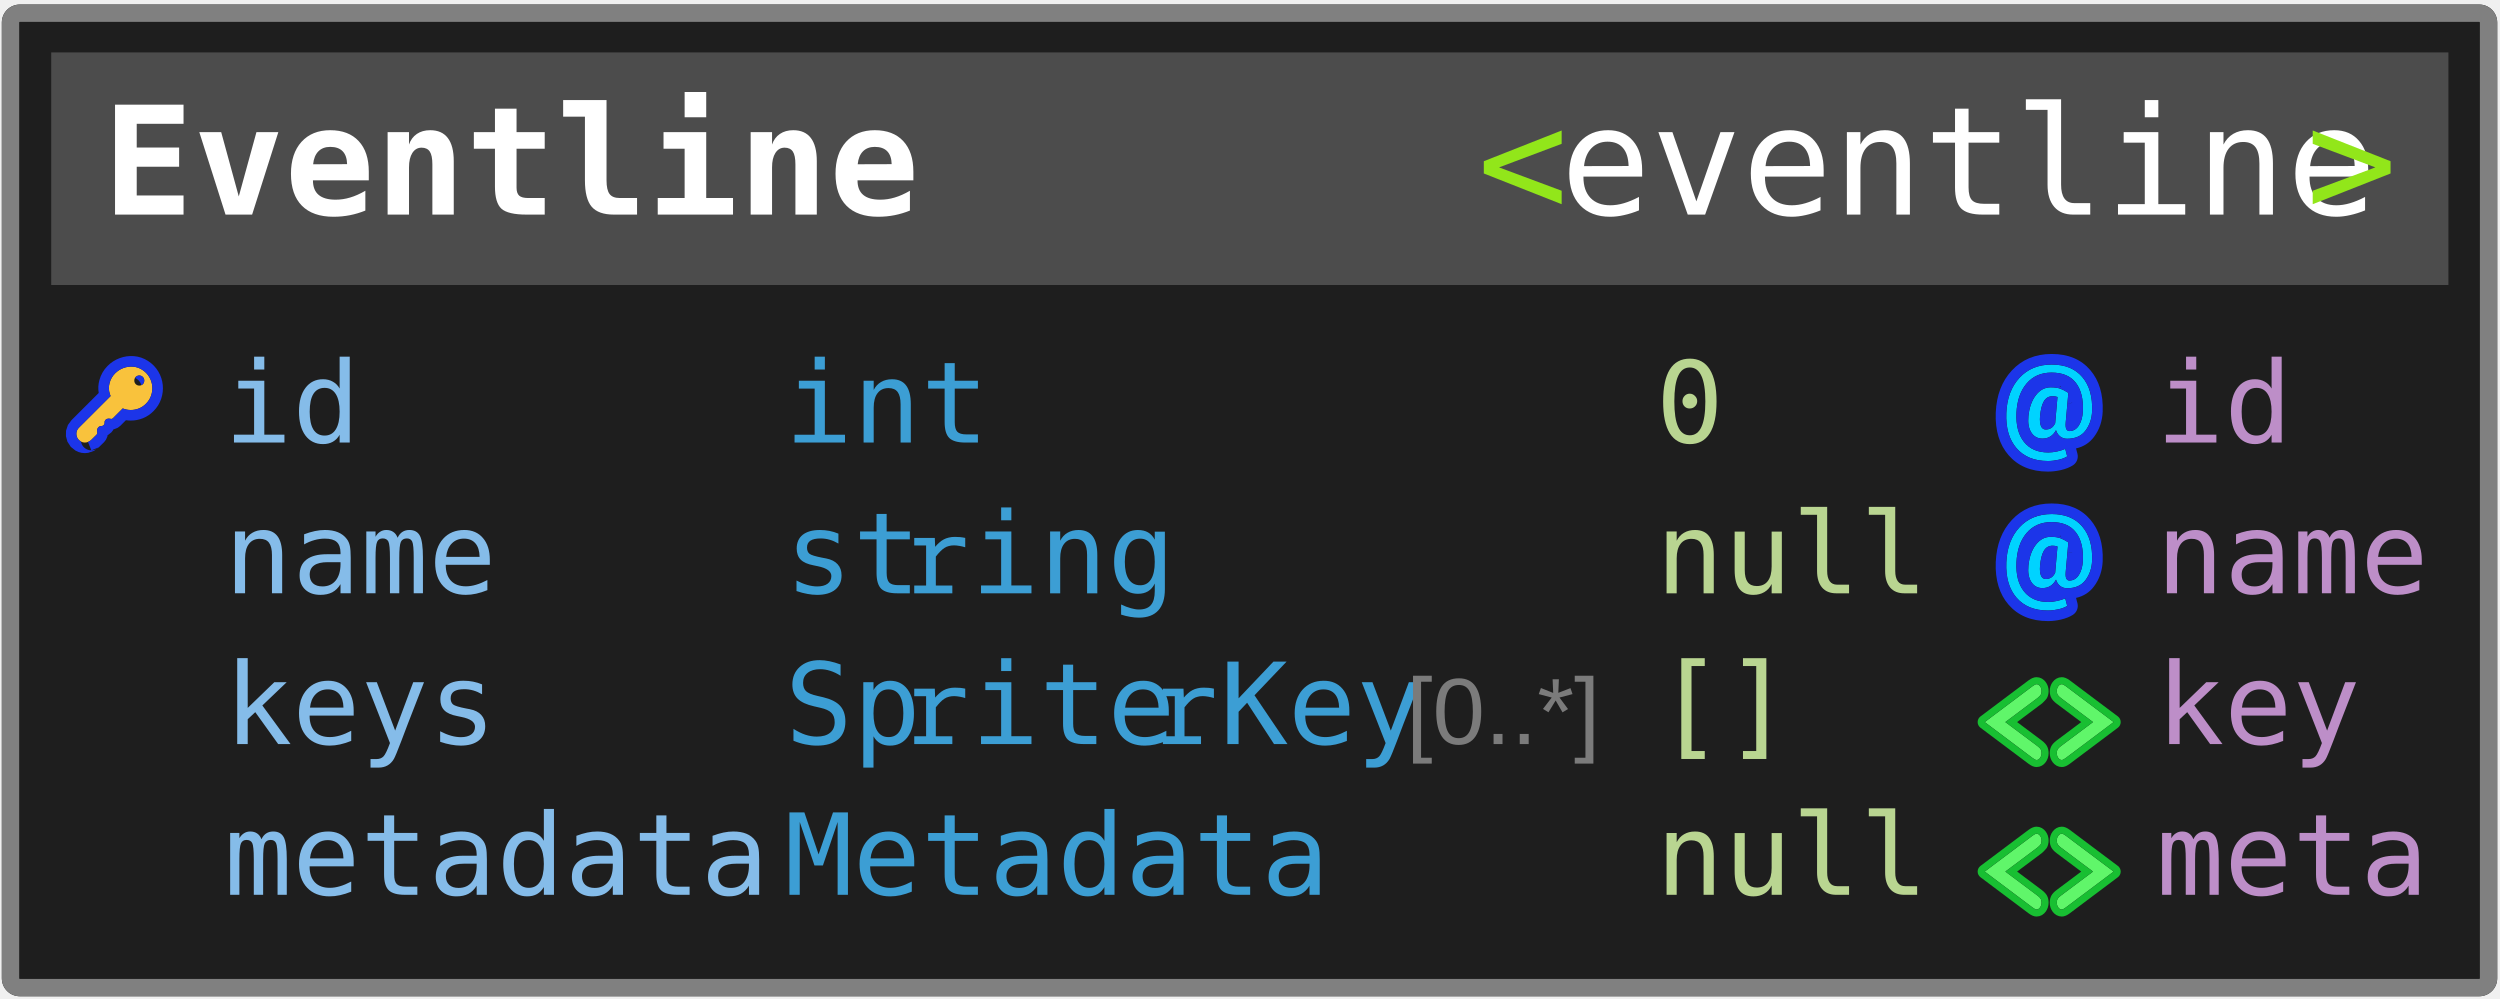
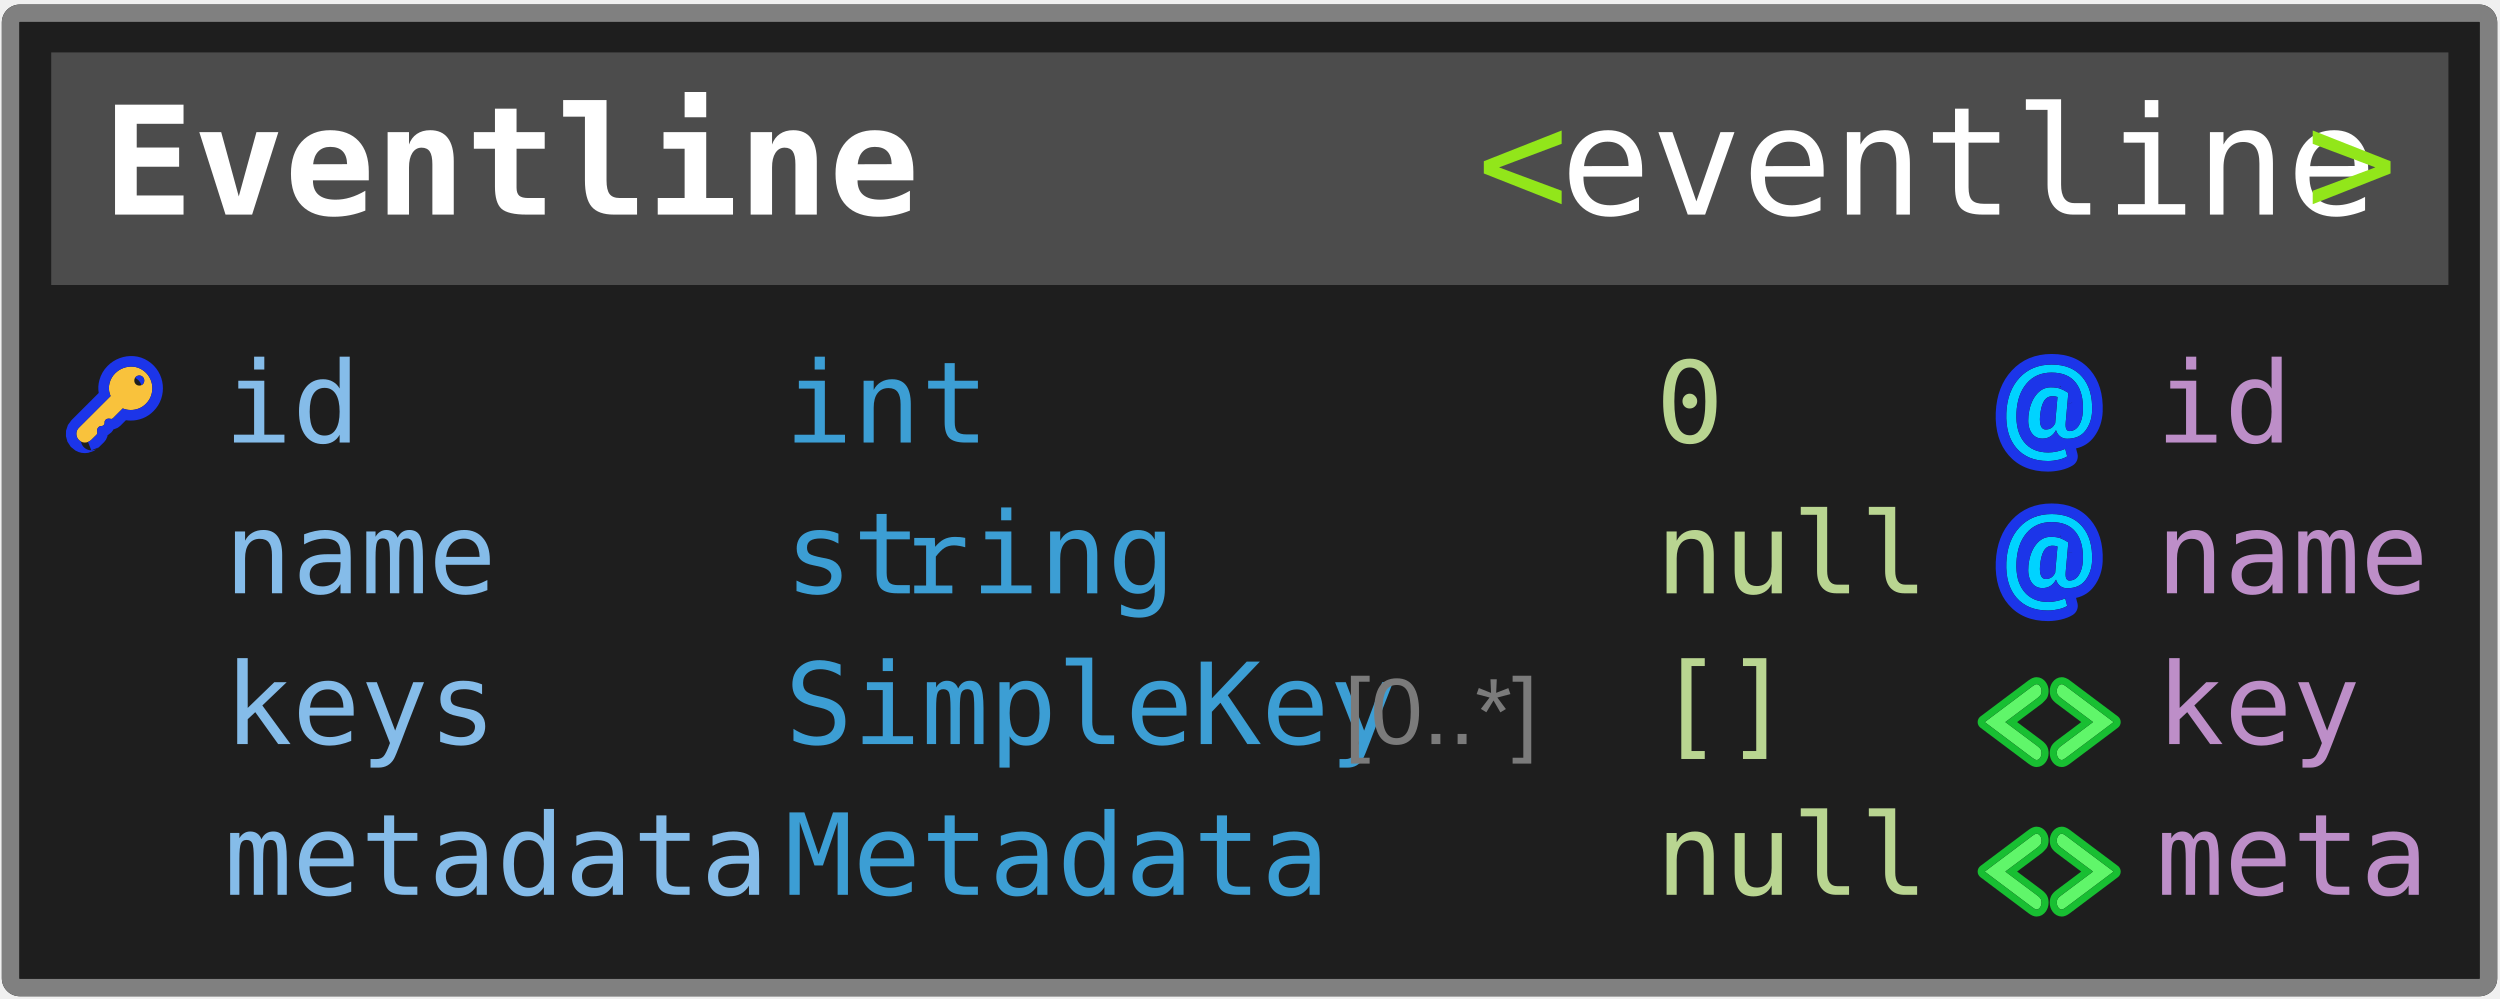
<svg xmlns="http://www.w3.org/2000/svg" width="398px" height="159px" version="1.1" xml:space="preserve" style="fill-rule:evenodd;clip-rule:evenodd;stroke-linejoin:round;stroke-miterlimit:2;">
  <g transform="matrix(1,0,0,1,-1148,-468)">
    <g transform="matrix(1.88574,0,0,2.11455,0,0)">
      <g id="Eventline-Node" transform="matrix(0.441115,0,0,0.191794,405.437,161.483)">
        <rect x="461.325" y="313.788" width="477.583" height="389.292" style="fill:none;" />
        <clipPath id="_clip1">
          <rect x="461.325" y="313.788" width="477.583" height="389.292" />
        </clipPath>
        <g clip-path="url(#_clip1)">
          <g transform="matrix(0.860484,0,0,1.13643,169.719,31.5814)">
            <path d="M893.902,254.534L893.902,584.679C893.902,588.105 892.111,590.885 889.906,590.885L342.881,590.885C340.676,590.885 338.885,588.105 338.885,584.679L338.885,254.534C338.885,251.109 340.676,248.328 342.881,248.328L889.906,248.328C892.111,248.328 893.902,251.109 893.902,254.534Z" style="fill:rgb(30,30,30);" />
            <path d="M893.902,254.534L893.902,584.679C893.902,588.105 892.111,590.885 889.906,590.885L342.881,590.885C340.676,590.885 338.885,588.105 338.885,584.679L338.885,254.534C338.885,251.109 340.676,248.328 342.881,248.328L889.906,248.328C892.111,248.328 893.902,251.109 893.902,254.534ZM890.046,254.534C890.046,254.413 889.983,254.316 889.906,254.316L342.881,254.316C342.804,254.316 342.741,254.413 342.741,254.534L342.741,584.679C342.741,584.8 342.804,584.897 342.881,584.897L889.906,584.897C889.983,584.897 890.046,584.8 890.046,584.679L890.046,254.534Z" style="fill:rgb(128,128,128);" />
          </g>
          <g id="Tag-Column" transform="matrix(1.20217,0,0,2.46574,162.253,-606.053)">
            <text x="591.738px" y="442.78px" style="font-family:'Consolas', monospace;font-size:18px;fill:rgb(189,142,200);">id</text>
            <text x="591.738px" y="466.78px" style="font-family:'Consolas', monospace;font-size:18px;fill:rgb(189,142,200);">name</text>
            <text x="591.738px" y="490.78px" style="font-family:'Consolas', monospace;font-size:18px;fill:rgb(189,142,200);">key</text>
            <g transform="matrix(18,0,0,18,631.324,514.78)">
                        </g>
            <text x="591.738px" y="514.78px" style="font-family:'Consolas', monospace;font-size:18px;fill:rgb(189,142,200);">meta</text>
          </g>
          <g id="Attrib-or-Elem-Column" transform="matrix(1.45999,0,0,1.38165,-1316.65,-177.004)">
            <g transform="matrix(0.461392,0,0,1.00001,988.311,-27.7543)">
              <g id="At">
                <path d="M1091.25,498.511C1091.16,500.64 1090.54,502.476 1089.38,504.019C1088.22,505.562 1086.48,506.333 1084.16,506.333C1083.4,506.333 1082.74,506.118 1082.19,505.688C1081.63,505.259 1081.23,504.658 1081,503.887C1080.57,504.688 1080.04,505.288 1079.39,505.688C1078.76,506.089 1078.01,506.289 1077.15,506.289C1075.77,506.289 1074.71,505.708 1073.97,504.546C1073.24,503.384 1072.97,501.846 1073.16,499.932C1073.41,497.451 1074.11,495.464 1075.27,493.97C1076.42,492.476 1077.83,491.729 1079.48,491.729C1080.61,491.729 1081.52,491.855 1082.21,492.109C1082.9,492.363 1083.65,492.754 1084.47,493.281L1084.43,493.34L1084.5,493.34L1083.75,501.733C1083.68,502.661 1083.75,503.296 1083.96,503.638C1084.16,503.98 1084.44,504.15 1084.79,504.15C1085.92,504.15 1086.82,503.618 1087.5,502.554C1088.17,501.489 1088.55,500.142 1088.63,498.511C1088.79,495.063 1088.12,492.373 1086.63,490.439C1085.14,488.506 1082.84,487.539 1079.72,487.539C1076.77,487.539 1074.4,488.579 1072.63,490.659C1070.87,492.739 1069.91,495.527 1069.76,499.023C1069.6,502.49 1070.31,505.225 1071.9,507.227C1073.5,509.229 1075.79,510.23 1078.77,510.23C1079.6,510.23 1080.46,510.132 1081.34,509.937C1082.23,509.741 1082.99,509.497 1083.62,509.204L1084.18,511.357C1083.52,511.768 1082.69,512.087 1081.68,512.317C1080.67,512.546 1079.68,512.661 1078.71,512.661C1074.85,512.661 1071.87,511.445 1069.77,509.014C1067.68,506.582 1066.71,503.252 1066.88,499.023C1067.05,494.854 1068.3,491.516 1070.62,489.011C1072.94,486.506 1076,485.254 1079.78,485.254C1083.56,485.254 1086.46,486.438 1088.47,488.806C1090.48,491.174 1091.41,494.409 1091.25,498.511ZM1076.46,499.932C1076.36,501.172 1076.45,502.112 1076.73,502.751C1077.01,503.391 1077.46,503.711 1078.08,503.711C1078.63,503.711 1079.13,503.584 1079.57,503.33C1080.02,503.076 1080.41,502.607 1080.77,501.924L1080.77,501.829C1080.77,501.804 1080.77,501.772 1080.78,501.733L1081.42,494.468C1081.2,494.399 1080.97,494.346 1080.75,494.307C1080.53,494.268 1080.29,494.248 1080.05,494.248C1078.96,494.248 1078.14,494.719 1077.57,495.662C1077.01,496.604 1076.63,498.027 1076.46,499.932Z" style="fill:rgb(0,211,255);fill-rule:nonzero;" />
-                 <path d="M1086.69,509.077L1087.09,510.605C1087.41,511.873 1086.88,513.208 1085.77,513.903C1084.87,514.468 1083.74,514.931 1082.35,515.247C1081.11,515.528 1079.9,515.666 1078.71,515.666C1073.85,515.666 1070.13,514.037 1067.5,510.975C1064.96,508.029 1063.67,504.028 1063.88,498.906L1063.88,498.897C1064.09,493.918 1065.65,489.96 1068.42,486.97C1071.3,483.856 1075.07,482.249 1079.78,482.249C1084.58,482.249 1088.21,483.856 1090.76,486.861C1093.21,489.74 1094.45,493.639 1094.26,498.625L1094.26,498.635C1094.14,501.418 1093.3,503.809 1091.78,505.826C1090.53,507.49 1088.84,508.603 1086.69,509.077ZM1091.25,498.511C1091.41,494.409 1090.48,491.174 1088.47,488.806C1086.46,486.438 1083.56,485.254 1079.78,485.254C1076,485.254 1072.94,486.506 1070.62,489.011C1068.3,491.516 1067.05,494.854 1066.88,499.023C1066.71,503.252 1067.68,506.582 1069.77,509.014C1071.87,511.445 1074.85,512.661 1078.71,512.661C1079.68,512.661 1080.67,512.546 1081.68,512.317C1082.69,512.087 1083.52,511.768 1084.18,511.357L1083.62,509.204C1082.99,509.497 1082.23,509.741 1081.34,509.937C1080.46,510.132 1079.6,510.23 1078.77,510.23C1075.79,510.23 1073.5,509.229 1071.9,507.227C1070.31,505.225 1069.6,502.49 1069.76,499.023C1069.91,495.527 1070.87,492.739 1072.63,490.659C1074.4,488.579 1076.77,487.539 1079.72,487.539C1082.84,487.539 1085.14,488.506 1086.63,490.439C1088.12,492.373 1088.79,495.063 1088.63,498.511C1088.55,500.142 1088.17,501.489 1087.5,502.554C1086.82,503.618 1085.92,504.15 1084.79,504.15C1084.44,504.15 1084.16,503.98 1083.96,503.638C1083.75,503.296 1083.68,502.661 1083.75,501.733L1084.5,493.34L1084.43,493.34L1084.47,493.281C1083.65,492.754 1082.9,492.363 1082.21,492.109C1081.52,491.855 1080.61,491.729 1079.48,491.729C1077.83,491.729 1076.42,492.476 1075.27,493.97C1074.11,495.464 1073.41,497.451 1073.16,499.932C1072.97,501.846 1073.24,503.384 1073.97,504.546C1074.71,505.708 1075.77,506.289 1077.15,506.289C1078.01,506.289 1078.76,506.089 1079.39,505.688C1080.04,505.288 1080.57,504.688 1081,503.887C1081.23,504.658 1081.63,505.259 1082.19,505.688C1082.74,506.118 1083.4,506.333 1084.16,506.333C1086.48,506.333 1088.22,505.562 1089.38,504.019C1090.54,502.476 1091.16,500.64 1091.25,498.511ZM1076.46,499.932C1076.63,498.027 1077.01,496.604 1077.57,495.662C1078.14,494.719 1078.96,494.248 1080.05,494.248C1080.29,494.248 1080.53,494.268 1080.75,494.307C1080.97,494.346 1081.2,494.399 1081.42,494.468L1080.78,501.733C1080.77,501.772 1080.77,501.804 1080.77,501.829L1080.77,501.924C1080.41,502.607 1080.02,503.076 1079.57,503.33C1079.13,503.584 1078.63,503.711 1078.08,503.711C1077.46,503.711 1077.01,503.391 1076.73,502.751C1076.45,502.112 1076.36,501.172 1076.46,499.932ZM1084.54,496.285L1084.5,496.286L1084.5,496.289L1084.53,496.291L1084.54,496.285ZM1084.53,496.291L1084.5,496.307L1084.5,496.345L1084.56,496.292L1084.53,496.291ZM1084.56,496.292C1084.73,496.299 1085.12,496.29 1085.59,496.102L1085.59,496.072C1085.27,496.2 1084.92,496.273 1084.57,496.285L1084.56,496.292ZM1084.57,496.285L1084.6,496.259L1084.54,496.285L1084.57,496.285ZM1084.31,495.983L1084.29,496.119L1084.39,496.219L1084.31,495.983ZM1082.04,491.518L1082.3,491.593C1082.36,491.612 1082.42,491.632 1082.48,491.654C1082.31,491.43 1082.17,491.346 1082.07,491.48L1082.04,491.518Z" style="fill:rgb(28,53,233);" />
+                 <path d="M1086.69,509.077L1087.09,510.605C1087.41,511.873 1086.88,513.208 1085.77,513.903C1084.87,514.468 1083.74,514.931 1082.35,515.247C1081.11,515.528 1079.9,515.666 1078.71,515.666C1073.85,515.666 1070.13,514.037 1067.5,510.975C1064.96,508.029 1063.67,504.028 1063.88,498.906L1063.88,498.897C1064.09,493.918 1065.65,489.96 1068.42,486.97C1071.3,483.856 1075.07,482.249 1079.78,482.249C1084.58,482.249 1088.21,483.856 1090.76,486.861C1093.21,489.74 1094.45,493.639 1094.26,498.625L1094.26,498.635C1094.14,501.418 1093.3,503.809 1091.78,505.826C1090.53,507.49 1088.84,508.603 1086.69,509.077ZM1082.04,491.518L1082.3,491.593C1082.36,491.612 1082.42,491.632 1082.48,491.654C1082.31,491.43 1082.17,491.346 1082.07,491.48L1082.04,491.518ZM1084.54,496.285L1084.5,496.286L1084.5,496.289L1084.53,496.291L1084.54,496.285ZM1084.53,496.291L1084.5,496.307L1084.5,496.345L1084.56,496.292L1084.53,496.291ZM1084.56,496.292C1084.73,496.299 1085.12,496.29 1085.59,496.102L1085.59,496.072C1085.27,496.2 1084.92,496.273 1084.57,496.285L1084.56,496.292ZM1084.57,496.285L1084.6,496.259L1084.54,496.285L1084.57,496.285ZM1084.31,495.983L1084.29,496.119L1084.39,496.219L1084.31,495.983ZM1091.25,498.511C1091.41,494.409 1090.48,491.174 1088.47,488.806C1086.46,486.438 1083.56,485.254 1079.78,485.254C1076,485.254 1072.94,486.506 1070.62,489.011C1068.3,491.516 1067.05,494.854 1066.88,499.023C1066.71,503.252 1067.68,506.582 1069.77,509.014C1071.87,511.445 1074.85,512.661 1078.71,512.661C1079.68,512.661 1080.67,512.546 1081.68,512.317C1082.69,512.087 1083.52,511.768 1084.18,511.357L1083.62,509.204C1082.99,509.497 1082.23,509.741 1081.34,509.937C1080.46,510.132 1079.6,510.23 1078.77,510.23C1075.79,510.23 1073.5,509.229 1071.9,507.227C1070.31,505.225 1069.6,502.49 1069.76,499.023C1069.91,495.527 1070.87,492.739 1072.63,490.659C1074.4,488.579 1076.77,487.539 1079.72,487.539C1082.84,487.539 1085.14,488.506 1086.63,490.439C1088.12,492.373 1088.79,495.063 1088.63,498.511C1088.55,500.142 1088.17,501.489 1087.5,502.554C1086.82,503.618 1085.92,504.15 1084.79,504.15C1084.44,504.15 1084.16,503.98 1083.96,503.638C1083.75,503.296 1083.68,502.661 1083.75,501.733L1084.5,493.34L1084.43,493.34L1084.47,493.281C1083.65,492.754 1082.9,492.363 1082.21,492.109C1081.52,491.855 1080.61,491.729 1079.48,491.729C1077.83,491.729 1076.42,492.476 1075.27,493.97C1074.11,495.464 1073.41,497.451 1073.16,499.932C1072.97,501.846 1073.24,503.384 1073.97,504.546C1074.71,505.708 1075.77,506.289 1077.15,506.289C1078.01,506.289 1078.76,506.089 1079.39,505.688C1080.04,505.288 1080.57,504.688 1081,503.887C1081.23,504.658 1081.63,505.259 1082.19,505.688C1082.74,506.118 1083.4,506.333 1084.16,506.333C1086.48,506.333 1088.22,505.562 1089.38,504.019C1090.54,502.476 1091.16,500.64 1091.25,498.511ZM1076.46,499.932C1076.63,498.027 1077.01,496.604 1077.57,495.662C1078.14,494.719 1078.96,494.248 1080.05,494.248C1080.29,494.248 1080.53,494.268 1080.75,494.307C1080.97,494.346 1081.2,494.399 1081.42,494.468L1080.78,501.733C1080.77,501.772 1080.77,501.804 1080.77,501.829L1080.77,501.924C1080.41,502.607 1080.02,503.076 1079.57,503.33C1079.13,503.584 1078.63,503.711 1078.08,503.711C1077.46,503.711 1077.01,503.391 1076.73,502.751C1076.45,502.112 1076.36,501.172 1076.46,499.932Z" style="fill:rgb(28,53,233);" />
              </g>
            </g>
            <g transform="matrix(0.461392,0,0,1.00001,988.311,14.72)">
              <g id="At1">
                <path d="M1091.25,498.511C1091.16,500.64 1090.54,502.476 1089.38,504.019C1088.22,505.562 1086.48,506.333 1084.16,506.333C1083.4,506.333 1082.74,506.118 1082.19,505.688C1081.63,505.259 1081.23,504.658 1081,503.887C1080.57,504.688 1080.04,505.288 1079.39,505.688C1078.76,506.089 1078.01,506.289 1077.15,506.289C1075.77,506.289 1074.71,505.708 1073.97,504.546C1073.24,503.384 1072.97,501.846 1073.16,499.932C1073.41,497.451 1074.11,495.464 1075.27,493.97C1076.42,492.476 1077.83,491.729 1079.48,491.729C1080.61,491.729 1081.52,491.855 1082.21,492.109C1082.9,492.363 1083.65,492.754 1084.47,493.281L1084.43,493.34L1084.5,493.34L1083.75,501.733C1083.68,502.661 1083.75,503.296 1083.96,503.638C1084.16,503.98 1084.44,504.15 1084.79,504.15C1085.92,504.15 1086.82,503.618 1087.5,502.554C1088.17,501.489 1088.55,500.142 1088.63,498.511C1088.79,495.063 1088.12,492.373 1086.63,490.439C1085.14,488.506 1082.84,487.539 1079.72,487.539C1076.77,487.539 1074.4,488.579 1072.63,490.659C1070.87,492.739 1069.91,495.527 1069.76,499.023C1069.6,502.49 1070.31,505.225 1071.9,507.227C1073.5,509.229 1075.79,510.23 1078.77,510.23C1079.6,510.23 1080.46,510.132 1081.34,509.937C1082.23,509.741 1082.99,509.497 1083.62,509.204L1084.18,511.357C1083.52,511.768 1082.69,512.087 1081.68,512.317C1080.67,512.546 1079.68,512.661 1078.71,512.661C1074.85,512.661 1071.87,511.445 1069.77,509.014C1067.68,506.582 1066.71,503.252 1066.88,499.023C1067.05,494.854 1068.3,491.516 1070.62,489.011C1072.94,486.506 1076,485.254 1079.78,485.254C1083.56,485.254 1086.46,486.438 1088.47,488.806C1090.48,491.174 1091.41,494.409 1091.25,498.511ZM1076.46,499.932C1076.36,501.172 1076.45,502.112 1076.73,502.751C1077.01,503.391 1077.46,503.711 1078.08,503.711C1078.63,503.711 1079.13,503.584 1079.57,503.33C1080.02,503.076 1080.41,502.607 1080.77,501.924L1080.77,501.829C1080.77,501.804 1080.77,501.772 1080.78,501.733L1081.42,494.468C1081.2,494.399 1080.97,494.346 1080.75,494.307C1080.53,494.268 1080.29,494.248 1080.05,494.248C1078.96,494.248 1078.14,494.719 1077.57,495.662C1077.01,496.604 1076.63,498.027 1076.46,499.932Z" style="fill:rgb(0,211,255);fill-rule:nonzero;" />
-                 <path d="M1086.69,509.077L1087.09,510.605C1087.41,511.873 1086.88,513.208 1085.77,513.903C1084.87,514.468 1083.74,514.931 1082.35,515.247C1081.11,515.528 1079.9,515.666 1078.71,515.666C1073.85,515.666 1070.13,514.037 1067.5,510.975C1064.96,508.029 1063.67,504.028 1063.88,498.906L1063.88,498.897C1064.09,493.918 1065.65,489.96 1068.42,486.97C1071.3,483.856 1075.07,482.249 1079.78,482.249C1084.58,482.249 1088.21,483.856 1090.76,486.861C1093.21,489.74 1094.45,493.639 1094.26,498.625L1094.26,498.635C1094.14,501.418 1093.3,503.809 1091.78,505.826C1090.53,507.49 1088.84,508.603 1086.69,509.077ZM1084.54,496.285L1084.5,496.286L1084.5,496.289L1084.53,496.291L1084.54,496.285ZM1084.53,496.291L1084.5,496.307L1084.5,496.345L1084.56,496.292L1084.53,496.291ZM1084.56,496.292C1084.73,496.299 1085.12,496.29 1085.59,496.102L1085.59,496.072C1085.27,496.2 1084.92,496.273 1084.57,496.285L1084.56,496.292ZM1084.57,496.285L1084.6,496.259L1084.54,496.285L1084.57,496.285ZM1091.25,498.511C1091.41,494.409 1090.48,491.174 1088.47,488.806C1086.46,486.438 1083.56,485.254 1079.78,485.254C1076,485.254 1072.94,486.506 1070.62,489.011C1068.3,491.516 1067.05,494.854 1066.88,499.023C1066.71,503.252 1067.68,506.582 1069.77,509.014C1071.87,511.445 1074.85,512.661 1078.71,512.661C1079.68,512.661 1080.67,512.546 1081.68,512.317C1082.69,512.087 1083.52,511.768 1084.18,511.357L1083.62,509.204C1082.99,509.497 1082.23,509.741 1081.34,509.937C1080.46,510.132 1079.6,510.23 1078.77,510.23C1075.79,510.23 1073.5,509.229 1071.9,507.227C1070.31,505.225 1069.6,502.49 1069.76,499.023C1069.91,495.527 1070.87,492.739 1072.63,490.659C1074.4,488.579 1076.77,487.539 1079.72,487.539C1082.84,487.539 1085.14,488.506 1086.63,490.439C1088.12,492.373 1088.79,495.063 1088.63,498.511C1088.55,500.142 1088.17,501.489 1087.5,502.554C1086.82,503.618 1085.92,504.15 1084.79,504.15C1084.44,504.15 1084.16,503.98 1083.96,503.638C1083.75,503.296 1083.68,502.661 1083.75,501.733L1084.5,493.34L1084.43,493.34L1084.47,493.281C1083.65,492.754 1082.9,492.363 1082.21,492.109C1081.52,491.855 1080.61,491.729 1079.48,491.729C1077.83,491.729 1076.42,492.476 1075.27,493.97C1074.11,495.464 1073.41,497.451 1073.16,499.932C1072.97,501.846 1073.24,503.384 1073.97,504.546C1074.71,505.708 1075.77,506.289 1077.15,506.289C1078.01,506.289 1078.76,506.089 1079.39,505.688C1080.04,505.288 1080.57,504.688 1081,503.887C1081.23,504.658 1081.63,505.259 1082.19,505.688C1082.74,506.118 1083.4,506.333 1084.16,506.333C1086.48,506.333 1088.22,505.562 1089.38,504.019C1090.54,502.476 1091.16,500.64 1091.25,498.511ZM1076.46,499.932C1076.63,498.027 1077.01,496.604 1077.57,495.662C1078.14,494.719 1078.96,494.248 1080.05,494.248C1080.29,494.248 1080.53,494.268 1080.75,494.307C1080.97,494.346 1081.2,494.399 1081.42,494.468L1080.78,501.733C1080.77,501.772 1080.77,501.804 1080.77,501.829L1080.77,501.924C1080.41,502.607 1080.02,503.076 1079.57,503.33C1079.13,503.584 1078.63,503.711 1078.08,503.711C1077.46,503.711 1077.01,503.391 1076.73,502.751C1076.45,502.112 1076.36,501.172 1076.46,499.932ZM1082.04,491.518L1082.3,491.593C1082.36,491.612 1082.42,491.632 1082.48,491.654C1082.31,491.43 1082.17,491.346 1082.07,491.48L1082.04,491.518ZM1084.31,495.983L1084.29,496.119L1084.39,496.219L1084.31,495.983Z" style="fill:rgb(28,53,233);" />
+                 <path d="M1086.69,509.077L1087.09,510.605C1087.41,511.873 1086.88,513.208 1085.77,513.903C1084.87,514.468 1083.74,514.931 1082.35,515.247C1081.11,515.528 1079.9,515.666 1078.71,515.666C1073.85,515.666 1070.13,514.037 1067.5,510.975C1064.96,508.029 1063.67,504.028 1063.88,498.906L1063.88,498.897C1064.09,493.918 1065.65,489.96 1068.42,486.97C1071.3,483.856 1075.07,482.249 1079.78,482.249C1084.58,482.249 1088.21,483.856 1090.76,486.861C1093.21,489.74 1094.45,493.639 1094.26,498.625L1094.26,498.635C1094.14,501.418 1093.3,503.809 1091.78,505.826C1090.53,507.49 1088.84,508.603 1086.69,509.077ZM1084.54,496.285L1084.5,496.286L1084.5,496.289L1084.53,496.291L1084.54,496.285ZM1084.53,496.291L1084.5,496.307L1084.5,496.345L1084.56,496.292L1084.53,496.291ZM1084.56,496.292C1084.73,496.299 1085.12,496.29 1085.59,496.102L1085.59,496.072C1085.27,496.2 1084.92,496.273 1084.57,496.285L1084.56,496.292ZM1084.57,496.285L1084.6,496.259L1084.54,496.285L1084.57,496.285ZM1084.31,495.983L1084.29,496.119L1084.39,496.219L1084.31,495.983ZM1091.25,498.511C1091.41,494.409 1090.48,491.174 1088.47,488.806C1086.46,486.438 1083.56,485.254 1079.78,485.254C1076,485.254 1072.94,486.506 1070.62,489.011C1068.3,491.516 1067.05,494.854 1066.88,499.023C1066.71,503.252 1067.68,506.582 1069.77,509.014C1071.87,511.445 1074.85,512.661 1078.71,512.661C1079.68,512.661 1080.67,512.546 1081.68,512.317C1082.69,512.087 1083.52,511.768 1084.18,511.357L1083.62,509.204C1082.99,509.497 1082.23,509.741 1081.34,509.937C1080.46,510.132 1079.6,510.23 1078.77,510.23C1075.79,510.23 1073.5,509.229 1071.9,507.227C1070.31,505.225 1069.6,502.49 1069.76,499.023C1069.91,495.527 1070.87,492.739 1072.63,490.659C1074.4,488.579 1076.77,487.539 1079.72,487.539C1082.84,487.539 1085.14,488.506 1086.63,490.439C1088.12,492.373 1088.79,495.063 1088.63,498.511C1088.55,500.142 1088.17,501.489 1087.5,502.554C1086.82,503.618 1085.92,504.15 1084.79,504.15C1084.44,504.15 1084.16,503.98 1083.96,503.638C1083.75,503.296 1083.68,502.661 1083.75,501.733L1084.5,493.34L1084.43,493.34L1084.47,493.281C1083.65,492.754 1082.9,492.363 1082.21,492.109C1081.52,491.855 1080.61,491.729 1079.48,491.729C1077.83,491.729 1076.42,492.476 1075.27,493.97C1074.11,495.464 1073.41,497.451 1073.16,499.932C1072.97,501.846 1073.24,503.384 1073.97,504.546C1074.71,505.708 1075.77,506.289 1077.15,506.289C1078.01,506.289 1078.76,506.089 1079.39,505.688C1080.04,505.288 1080.57,504.688 1081,503.887C1081.23,504.658 1081.63,505.259 1082.19,505.688C1082.74,506.118 1083.4,506.333 1084.16,506.333C1086.48,506.333 1088.22,505.562 1089.38,504.019C1090.54,502.476 1091.16,500.64 1091.25,498.511ZM1076.46,499.932C1076.63,498.027 1077.01,496.604 1077.57,495.662C1078.14,494.719 1078.96,494.248 1080.05,494.248C1080.29,494.248 1080.53,494.268 1080.75,494.307C1080.97,494.346 1081.2,494.399 1081.42,494.468L1080.78,501.733C1080.77,501.772 1080.77,501.804 1080.77,501.829L1080.77,501.924C1080.41,502.607 1080.02,503.076 1079.57,503.33C1079.13,503.584 1078.63,503.711 1078.08,503.711C1077.46,503.711 1077.01,503.391 1076.73,502.751C1076.45,502.112 1076.36,501.172 1076.46,499.932ZM1082.04,491.518L1082.3,491.593C1082.36,491.612 1082.42,491.632 1082.48,491.654C1082.31,491.43 1082.17,491.346 1082.07,491.48L1082.04,491.518Z" style="fill:rgb(28,53,233);" />
              </g>
            </g>
            <g id="LTGT-Small" transform="matrix(0.433862,0,0,1.26835,1091.74,-511.061)">
              <path d="M895.891,843.729L905.618,849.12C906.106,849.393 906.431,849.637 906.592,849.852C906.753,850.067 906.833,850.341 906.833,850.673C906.833,851.093 906.682,851.456 906.379,851.764C906.077,852.072 905.725,852.225 905.325,852.225C905.061,852.225 904.665,852.079 904.138,851.786L889.651,843.729L904.138,835.673C904.665,835.389 905.056,835.248 905.31,835.248C905.72,835.248 906.077,835.399 906.379,835.702C906.682,836.005 906.833,836.366 906.833,836.786C906.833,837.118 906.753,837.391 906.592,837.606C906.431,837.821 905.618,838.339 905.618,838.339L895.891,843.729Z" style="fill:rgb(96,246,106);fill-rule:nonzero;" />
              <path d="M899.446,843.729L906.892,847.856L906.9,847.861C907.698,848.307 908.189,848.735 908.452,849.085C908.765,849.503 908.962,850.027 908.962,850.673C908.962,851.452 908.661,852.123 908.099,852.694L907.61,853.109L906.97,853.469L906.182,853.718L905.325,853.803L904.757,853.759L904.107,853.606C903.767,853.498 903.347,853.318 902.862,853.049L888.374,844.991C887.838,844.693 887.523,844.226 887.523,843.729C887.523,843.233 887.838,842.765 888.374,842.467L902.861,834.41L902.89,834.395C903.37,834.137 903.783,833.965 904.115,833.861L904.75,833.713L905.31,833.67L906.155,833.751L906.943,833.992L907.591,834.347L908.089,834.762C908.656,835.329 908.962,836 908.962,836.786C908.962,837.431 908.765,837.956 908.452,838.373C908.204,838.703 907.004,839.536 907.004,839.536L906.892,839.602L899.446,843.729ZM895.891,843.729L905.618,838.339C905.618,838.339 906.431,837.821 906.592,837.606C906.753,837.391 906.833,837.118 906.833,836.786C906.833,836.366 906.682,836.005 906.379,835.702C906.077,835.399 905.72,835.248 905.31,835.248C905.056,835.248 904.665,835.389 904.138,835.673L889.651,843.729L904.138,851.786C904.665,852.079 905.061,852.225 905.325,852.225C905.725,852.225 906.077,852.072 906.379,851.764C906.682,851.456 906.833,851.093 906.833,850.673C906.833,850.341 906.753,850.067 906.592,849.852C906.431,849.637 906.106,849.393 905.618,849.12L895.891,843.729Z" style="fill:rgb(24,191,50);" />
              <g transform="matrix(1,0,0,1,2.17226,0)">
                <path d="M920.207,843.729L910.481,838.339C909.993,838.065 909.668,837.821 909.507,837.606C909.346,837.391 909.265,837.118 909.265,836.786C909.265,836.366 909.416,836.005 909.719,835.702C910.022,835.399 910.378,835.248 910.789,835.248C911.042,835.248 911.433,835.389 911.96,835.673L926.448,843.729L911.96,851.786C911.433,852.079 911.042,852.225 910.789,852.225C910.378,852.225 910.022,852.074 909.719,851.771C909.416,851.468 909.265,851.102 909.265,850.673C909.265,850.341 909.346,850.067 909.507,849.852C909.668,849.637 909.993,849.393 910.481,849.12L920.207,843.729Z" style="fill:rgb(96,246,106);fill-rule:nonzero;" />
                <path d="M916.653,843.729L909.207,839.602L909.198,839.598C908.401,839.151 907.91,838.724 907.647,838.373C907.334,837.956 907.137,837.431 907.137,836.786C907.137,836 907.443,835.329 908.01,834.762L908.508,834.347L909.156,833.992L909.943,833.751L910.789,833.67L911.349,833.713L911.984,833.861C912.315,833.965 912.728,834.137 913.209,834.395L913.237,834.41L927.725,842.467C928.261,842.765 928.576,843.233 928.576,843.729C928.576,844.226 928.261,844.693 927.725,844.991L913.237,853.049C912.755,853.316 912.34,853.495 912.008,853.602L911.363,853.758L910.789,853.803L909.943,853.722L909.156,853.481L908.508,853.126L908.01,852.711C907.446,852.148 907.137,851.472 907.137,850.673C907.137,850.027 907.334,849.503 907.647,849.085C907.91,848.735 908.401,848.307 909.198,847.861L909.207,847.856L916.653,843.729ZM920.207,843.729L910.481,849.12C909.993,849.393 909.668,849.637 909.507,849.852C909.346,850.067 909.265,850.341 909.265,850.673C909.265,851.102 909.416,851.468 909.719,851.771C910.022,852.074 910.378,852.225 910.789,852.225C911.042,852.225 911.433,852.079 911.96,851.786L926.448,843.729L911.96,835.673C911.433,835.389 911.042,835.248 910.789,835.248C910.378,835.248 910.022,835.399 909.719,835.702C909.416,836.005 909.265,836.366 909.265,836.786C909.265,837.118 909.346,837.391 909.507,837.606C909.668,837.821 909.993,838.065 910.481,838.339L920.207,843.729Z" style="fill:rgb(24,191,50);" />
              </g>
            </g>
            <g id="LTGT-Small1" transform="matrix(0.433862,0,0,1.26835,1091.74,-468.587)">
              <path d="M895.891,843.729L905.618,849.12C906.106,849.393 906.431,849.637 906.592,849.852C906.753,850.067 906.833,850.341 906.833,850.673C906.833,851.093 906.682,851.456 906.379,851.764C906.077,852.072 905.725,852.225 905.325,852.225C905.061,852.225 904.665,852.079 904.138,851.786L889.651,843.729L904.138,835.673C904.665,835.389 905.056,835.248 905.31,835.248C905.72,835.248 906.077,835.399 906.379,835.702C906.682,836.005 906.833,836.366 906.833,836.786C906.833,837.118 906.753,837.391 906.592,837.606C906.431,837.821 905.618,838.339 905.618,838.339L895.891,843.729Z" style="fill:rgb(96,246,106);fill-rule:nonzero;" />
              <path d="M899.446,843.729L906.892,847.856L906.9,847.861C907.698,848.307 908.189,848.735 908.452,849.085C908.765,849.503 908.962,850.027 908.962,850.673C908.962,851.452 908.661,852.123 908.099,852.694L907.61,853.109L906.97,853.469L906.182,853.718L905.325,853.803L904.757,853.759L904.107,853.606C903.767,853.498 903.347,853.318 902.862,853.049L888.374,844.991C887.838,844.693 887.523,844.226 887.523,843.729C887.523,843.233 887.838,842.765 888.374,842.467L902.861,834.41L902.89,834.395C903.37,834.137 903.783,833.965 904.115,833.861L904.75,833.713L905.31,833.67L906.155,833.751L906.943,833.992L907.591,834.347L908.089,834.762C908.656,835.329 908.962,836 908.962,836.786C908.962,837.431 908.765,837.956 908.452,838.373C908.204,838.703 907.004,839.536 907.004,839.536L906.892,839.602L899.446,843.729ZM895.891,843.729L905.618,838.339C905.618,838.339 906.431,837.821 906.592,837.606C906.753,837.391 906.833,837.118 906.833,836.786C906.833,836.366 906.682,836.005 906.379,835.702C906.077,835.399 905.72,835.248 905.31,835.248C905.056,835.248 904.665,835.389 904.138,835.673L889.651,843.729L904.138,851.786C904.665,852.079 905.061,852.225 905.325,852.225C905.725,852.225 906.077,852.072 906.379,851.764C906.682,851.456 906.833,851.093 906.833,850.673C906.833,850.341 906.753,850.067 906.592,849.852C906.431,849.637 906.106,849.393 905.618,849.12L895.891,843.729Z" style="fill:rgb(24,191,50);" />
              <g transform="matrix(1,0,0,1,2.17226,0)">
                <path d="M920.207,843.729L910.481,838.339C909.993,838.065 909.668,837.821 909.507,837.606C909.346,837.391 909.265,837.118 909.265,836.786C909.265,836.366 909.416,836.005 909.719,835.702C910.022,835.399 910.378,835.248 910.789,835.248C911.042,835.248 911.433,835.389 911.96,835.673L926.448,843.729L911.96,851.786C911.433,852.079 911.042,852.225 910.789,852.225C910.378,852.225 910.022,852.074 909.719,851.771C909.416,851.468 909.265,851.102 909.265,850.673C909.265,850.341 909.346,850.067 909.507,849.852C909.668,849.637 909.993,849.393 910.481,849.12L920.207,843.729Z" style="fill:rgb(96,246,106);fill-rule:nonzero;" />
                <path d="M916.653,843.729L909.207,839.602L909.198,839.598C908.401,839.151 907.91,838.724 907.647,838.373C907.334,837.956 907.137,837.431 907.137,836.786C907.137,836 907.443,835.329 908.01,834.762L908.508,834.347L909.156,833.992L909.943,833.751L910.789,833.67L911.349,833.713L911.984,833.861C912.315,833.965 912.728,834.137 913.209,834.395L913.237,834.41L927.725,842.467C928.261,842.765 928.576,843.233 928.576,843.729C928.576,844.226 928.261,844.693 927.725,844.991L913.237,853.049C912.755,853.316 912.34,853.495 912.008,853.602L911.363,853.758L910.789,853.803L909.943,853.722L909.156,853.481L908.508,853.126L908.01,852.711C907.446,852.148 907.137,851.472 907.137,850.673C907.137,850.027 907.334,849.503 907.647,849.085C907.91,848.735 908.401,848.307 909.198,847.861L909.207,847.856L916.653,843.729ZM920.207,843.729L910.481,849.12C909.993,849.393 909.668,849.637 909.507,849.852C909.346,850.067 909.265,850.341 909.265,850.673C909.265,851.102 909.416,851.468 909.719,851.771C910.022,852.074 910.378,852.225 910.789,852.225C911.042,852.225 911.433,852.079 911.96,851.786L926.448,843.729L911.96,835.673C911.433,835.389 911.042,835.248 910.789,835.248C910.378,835.248 910.022,835.399 909.719,835.702C909.416,836.005 909.265,836.366 909.265,836.786C909.265,837.118 909.346,837.391 909.507,837.606C909.668,837.821 909.993,838.065 910.481,838.339L920.207,843.729Z" style="fill:rgb(24,191,50);" />
              </g>
            </g>
          </g>
          <g id="Default-Column" transform="matrix(1.20217,0,0,2.46574,-927.773,-662.517)">
            <text x="1418.8px" y="465.679px" style="font-family:'Consolas', monospace;font-size:18px;fill:rgb(185,213,145);">0</text>
            <text x="1418.8px" y="489.679px" style="font-family:'Consolas', monospace;font-size:18px;fill:rgb(185,213,145);">null</text>
            <text x="1418.8px" y="513.679px" style="font-family:'Consolas', monospace;font-size:18px;fill:rgb(185,213,145);">[]</text>
            <g transform="matrix(18,0,0,18,1458.38,537.679)">
                        </g>
            <text x="1418.8px" y="537.679px" style="font-family:'Consolas', monospace;font-size:18px;fill:rgb(185,213,145);">null</text>
          </g>
          <g id="Type-Column" transform="matrix(1.20217,0,0,2.46574,-1094.48,-662.517)">
            <text x="1418.8px" y="465.679px" style="font-family:'Consolas', monospace;font-size:18px;fill:rgb(60,158,212);">int</text>
            <g transform="matrix(18,0,0,18,1438.59,489.679)">
              <path d="M0.228,-0.49L0.231,-0.411C0.243,-0.425 0.255,-0.438 0.267,-0.448C0.279,-0.459 0.292,-0.469 0.306,-0.476C0.32,-0.484 0.335,-0.489 0.352,-0.493C0.368,-0.497 0.386,-0.499 0.406,-0.499C0.421,-0.499 0.437,-0.498 0.453,-0.497C0.469,-0.495 0.484,-0.493 0.497,-0.49L0.497,-0.407C0.481,-0.412 0.465,-0.416 0.447,-0.419C0.429,-0.422 0.413,-0.424 0.398,-0.424C0.381,-0.424 0.365,-0.422 0.352,-0.418C0.338,-0.415 0.325,-0.409 0.313,-0.401C0.301,-0.393 0.288,-0.383 0.276,-0.37C0.264,-0.358 0.251,-0.343 0.237,-0.325L0.237,-0.069L0.383,-0.069L0.383,-0L0.046,-0L0.046,-0.069L0.151,-0.069L0.151,-0.423L0.046,-0.423L0.046,-0.49L0.228,-0.49Z" style="fill:rgb(60,158,212);fill-rule:nonzero;" />
            </g>
            <g transform="matrix(18,0,0,18,1438.59,489.679)">
                        </g>
            <text x="1418.8px" y="489.679px" style="font-family:'Consolas', monospace;font-size:18px;fill:rgb(60,158,212);">st<tspan x="1448.49px " y="489.679px ">i</tspan>ng</text>
-             <g transform="matrix(18,0,0,18,1438.59,513.679)">
-               <path d="M0.228,-0.49L0.231,-0.411C0.243,-0.425 0.255,-0.438 0.267,-0.448C0.279,-0.459 0.292,-0.469 0.306,-0.476C0.32,-0.484 0.335,-0.489 0.352,-0.493C0.368,-0.497 0.386,-0.499 0.406,-0.499C0.421,-0.499 0.437,-0.498 0.453,-0.497C0.469,-0.495 0.484,-0.493 0.497,-0.49L0.497,-0.407C0.481,-0.412 0.465,-0.416 0.447,-0.419C0.429,-0.422 0.413,-0.424 0.398,-0.424C0.381,-0.424 0.365,-0.422 0.352,-0.418C0.338,-0.415 0.325,-0.409 0.313,-0.401C0.301,-0.393 0.288,-0.383 0.276,-0.37C0.264,-0.358 0.251,-0.343 0.237,-0.325L0.237,-0.069L0.383,-0.069L0.383,-0L0.046,-0L0.046,-0.069L0.151,-0.069L0.151,-0.423L0.046,-0.423L0.046,-0.49L0.228,-0.49Z" style="fill:rgb(60,158,212);fill-rule:nonzero;" />
-             </g>
-             <g transform="matrix(18,0,0,18,1438.59,513.679)">
-                         </g>
-             <g transform="matrix(18,0,0,18,1478.18,513.679)">
-               <path d="M0.228,-0.49L0.231,-0.411C0.243,-0.425 0.255,-0.438 0.267,-0.448C0.279,-0.459 0.292,-0.469 0.306,-0.476C0.32,-0.484 0.335,-0.489 0.352,-0.493C0.368,-0.497 0.386,-0.499 0.406,-0.499C0.421,-0.499 0.437,-0.498 0.453,-0.497C0.469,-0.495 0.484,-0.493 0.497,-0.49L0.497,-0.407C0.481,-0.412 0.465,-0.416 0.447,-0.419C0.429,-0.422 0.413,-0.424 0.398,-0.424C0.381,-0.424 0.365,-0.422 0.352,-0.418C0.338,-0.415 0.325,-0.409 0.313,-0.401C0.301,-0.393 0.288,-0.383 0.276,-0.37C0.264,-0.358 0.251,-0.343 0.237,-0.325L0.237,-0.069L0.383,-0.069L0.383,-0L0.046,-0L0.046,-0.069L0.151,-0.069L0.151,-0.423L0.046,-0.423L0.046,-0.49L0.228,-0.49Z" style="fill:rgb(60,158,212);fill-rule:nonzero;" />
-             </g>
-             <g transform="matrix(18,0,0,18,1478.18,513.679)">
-                         </g>
-             <text x="1418.8px" y="513.679px" style="font-family:'Consolas', monospace;font-size:18px;fill:rgb(60,158,212);">Sp<tspan x="1448.49px " y="513.679px ">i</tspan>te<tspan x="1488.07px " y="513.679px ">K</tspan>ey</text>
-             <text x="1517.76px" y="513.679px" style="font-family:'ArialMT', 'Arial', sans-serif;font-size:15px;fill:rgb(123,123,123);">[0..*]</text>
+             <text x="1418.8px" y="513.679px" style="font-family:'Consolas', monospace;font-size:18px;fill:rgb(60,158,212);">SimpleKey</text>
+             <text x="1507.87px" y="513.679px" style="font-family:'ArialMT', 'Arial', sans-serif;font-size:15px;fill:rgb(123,123,123);">[0..*]</text>
            <g transform="matrix(18,0,0,18,1497.97,537.679)">
                        </g>
            <text x="1418.8px" y="537.679px" style="font-family:'Consolas', monospace;font-size:18px;fill:rgb(60,158,212);">Metadata</text>
          </g>
          <g id="Name-Column" transform="matrix(1.20217,0,0,2.46574,-207.494,-606.053)">
            <text x="591.738px" y="442.78px" style="font-family:'Consolas', monospace;font-size:18px;fill:rgb(133,188,233);">id</text>
            <text x="591.738px" y="466.78px" style="font-family:'Consolas', monospace;font-size:18px;fill:rgb(133,188,233);">name</text>
            <text x="591.738px" y="490.78px" style="font-family:'Consolas', monospace;font-size:18px;fill:rgb(133,188,233);">keys</text>
            <g transform="matrix(18,0,0,18,670.91,514.78)">
                        </g>
            <text x="591.738px" y="514.78px" style="font-family:'Consolas', monospace;font-size:18px;fill:rgb(133,188,233);">metadata</text>
          </g>
          <g id="PK-FK-Column" transform="matrix(1.20217,0,0,1.96983,-1303.79,-446.096)">
            <g transform="matrix(0.409147,0,0,0.512151,1157.27,22.6364)">
              <g id="PK">
                <path d="M804.167,852.56C803.142,853.605 802.436,854.843 802.05,856.274C801.665,857.704 801.696,859.123 802.146,860.529C802.233,860.803 802.336,861.076 802.453,861.349L790.105,873.683C789.597,874.191 789.287,874.787 789.174,875.471C789.062,876.154 789.145,876.818 789.423,877.463C789.702,878.107 790.178,878.625 790.852,879.015C791.516,879.406 792.233,879.533 793.005,879.396C793.776,879.26 794.431,878.918 794.968,878.371C794.968,878.371 795.095,878.246 795.349,877.997C795.603,877.748 795.886,877.47 796.198,877.162C796.511,876.855 796.76,876.613 796.945,876.437C797.248,876.125 797.351,875.783 797.253,875.412C797.185,875.139 797.172,874.833 797.216,874.496C797.26,874.159 797.39,873.864 797.605,873.61C797.81,873.366 798.015,873.215 798.22,873.156C798.425,873.097 798.625,873.058 798.82,873.039C798.977,873.019 799.135,872.99 799.296,872.951C799.458,872.912 799.611,872.814 799.758,872.658C799.904,872.512 800.007,872.35 800.066,872.175C800.124,871.999 800.139,871.74 800.109,871.398C800.1,871.252 800.183,871.047 800.358,870.783C800.534,870.519 800.759,870.339 801.032,870.241C801.501,870.095 801.96,870.085 802.409,870.212C802.79,870.319 803.112,870.241 803.376,869.977C803.523,869.821 803.803,869.538 804.218,869.128C804.633,868.718 805.105,868.246 805.632,867.714C806.159,867.182 806.672,866.667 807.17,866.169C808.176,866.579 809.223,866.784 810.312,866.784C811.401,866.784 812.458,866.579 813.483,866.169C814.509,865.759 815.427,865.139 816.237,864.308C817.165,863.381 817.829,862.319 818.23,861.122C818.63,859.926 818.769,858.705 818.647,857.46C818.525,856.215 818.139,855.041 817.49,853.937C816.84,852.834 815.935,851.906 814.773,851.154C813.649,850.431 812.448,850.021 811.169,849.924C809.89,849.826 808.637,850.004 807.412,850.458C806.186,850.912 805.105,851.613 804.167,852.56ZM812.224,853.937C812.605,853.547 813.066,853.351 813.608,853.351C814.15,853.351 814.611,853.547 814.992,853.937C815.363,854.318 815.549,854.782 815.549,855.329C815.549,855.876 815.363,856.34 814.992,856.721C814.611,857.101 814.152,857.292 813.615,857.292C813.078,857.292 812.614,857.101 812.224,856.721C811.853,856.34 811.667,855.876 811.667,855.329C811.667,854.782 811.853,854.318 812.224,853.937Z" style="fill:rgb(249,194,60);fill-rule:nonzero;" />
-                 <path d="M796.884,882.013L795.98,882.685L793.723,883.448L792.463,883.564L791.171,883.456L789.916,883.113L788.78,882.57L786.96,881.12L785.645,879.094L785.069,876.992L785.114,874.803L785.841,872.611L787.196,870.773L797.827,860.154C797.546,858.514 797.629,856.864 798.077,855.202C798.651,853.073 799.704,851.233 801.23,849.678L801.242,849.666C802.611,848.282 804.192,847.263 805.982,846.6C807.776,845.935 809.61,845.677 811.482,845.82C813.44,845.97 815.281,846.588 816.999,847.694L817.008,847.699C818.736,848.817 820.071,850.209 821.036,851.85C821.996,853.481 822.562,855.218 822.743,857.059C822.922,858.884 822.719,860.674 822.132,862.428C821.533,864.217 820.549,865.811 819.166,867.2C817.944,868.447 816.556,869.372 815.012,869.99C813.492,870.597 811.926,870.899 810.312,870.899C809.669,870.899 809.035,870.851 808.412,870.755C807.93,871.24 807.497,871.673 807.111,872.055C806.75,872.411 806.505,872.656 806.378,872.792L806.286,872.887L805.241,873.695L803.906,874.233L803.594,874.263L803.416,874.637L802.718,875.506L801.479,876.477L801.277,876.555L801.191,877.129L800.633,878.364L799.901,879.301L799.776,879.425C799.604,879.587 799.374,879.811 799.085,880.095L798.23,880.935L797.904,881.255L797.815,881.321L794.968,882.486L793.639,879.228C794.142,879.047 794.585,878.761 794.968,878.371L795.349,877.997L796.198,877.162C796.511,876.855 796.76,876.613 796.945,876.437C797.248,876.125 797.351,875.783 797.253,875.412C797.185,875.139 797.172,874.833 797.216,874.496C797.26,874.159 797.39,873.864 797.605,873.61C797.81,873.366 798.015,873.215 798.22,873.156C798.425,873.097 798.625,873.058 798.82,873.039C798.977,873.019 799.135,872.99 799.296,872.951C799.458,872.912 799.611,872.814 799.758,872.658C799.904,872.512 800.007,872.35 800.066,872.175C800.124,871.999 800.139,871.74 800.109,871.398C800.1,871.252 800.183,871.047 800.358,870.783C800.534,870.519 800.759,870.339 801.032,870.241C801.501,870.095 801.96,870.085 802.409,870.212C802.79,870.319 803.112,870.241 803.376,869.977C803.523,869.821 803.803,869.538 804.218,869.128C804.633,868.718 805.105,868.246 805.632,867.714L807.17,866.169C808.176,866.579 809.223,866.784 810.312,866.784C811.401,866.784 812.458,866.579 813.483,866.169C814.509,865.759 815.427,865.139 816.237,864.308C817.165,863.381 817.829,862.319 818.23,861.122C818.63,859.926 818.769,858.705 818.647,857.46C818.525,856.215 818.139,855.041 817.49,853.937C816.84,852.834 815.935,851.906 814.773,851.154C813.649,850.431 812.448,850.021 811.169,849.924C809.89,849.826 808.637,850.004 807.412,850.458C806.186,850.912 805.105,851.613 804.167,852.56C803.142,853.605 802.436,854.843 802.05,856.274C801.665,857.704 801.696,859.123 802.146,860.529C802.233,860.803 802.336,861.076 802.453,861.349L790.105,873.683C789.597,874.191 789.287,874.787 789.174,875.471C789.062,876.154 789.145,876.818 789.423,877.463C789.702,878.107 790.178,878.625 790.852,879.015C790.871,879.027 790.89,879.038 790.909,879.048C790.96,879.358 791.048,879.665 791.173,879.963C791.814,881.491 793.31,882.486 794.968,882.486C795.642,882.486 796.299,882.321 796.884,882.013ZM797.815,881.321L797.853,881.305C797.564,881.589 797.237,881.827 796.884,882.013L797.815,881.321ZM801.723,874.242L801.291,874.172C801.434,874.212 801.578,874.237 801.723,874.242ZM811.945,854.295C812.022,854.168 812.115,854.049 812.224,853.937C812.605,853.547 813.066,853.351 813.608,853.351C814.15,853.351 814.611,853.547 814.992,853.937C815.363,854.318 815.549,854.782 815.549,855.329C815.549,855.876 815.363,856.34 814.992,856.721C814.816,856.896 814.624,857.032 814.415,857.126C814.309,856.745 814.151,856.378 813.943,856.024C813.611,855.46 813.136,854.997 812.542,854.612C812.347,854.487 812.148,854.381 811.945,854.295Z" style="fill:rgb(28,53,233);" />
+                 <path d="M796.884,882.013L795.98,882.685L793.723,883.448L792.463,883.564L791.171,883.456L789.916,883.113L788.78,882.57L786.96,881.12L785.645,879.094L785.069,876.992L785.114,874.803L785.841,872.611L787.196,870.773L797.827,860.154C797.546,858.514 797.629,856.864 798.077,855.202C798.651,853.073 799.704,851.233 801.23,849.678L801.242,849.666C802.611,848.282 804.192,847.263 805.982,846.6C807.776,845.935 809.61,845.677 811.482,845.82C813.44,845.97 815.281,846.588 816.999,847.694L817.008,847.699C818.736,848.817 820.071,850.209 821.036,851.85C821.996,853.481 822.562,855.218 822.743,857.059C822.922,858.884 822.719,860.674 822.132,862.428C821.533,864.217 820.549,865.811 819.166,867.2C817.944,868.447 816.556,869.372 815.012,869.99C813.492,870.597 811.926,870.899 810.312,870.899C809.669,870.899 809.035,870.851 808.412,870.755C807.93,871.24 807.497,871.673 807.111,872.055C806.75,872.411 806.505,872.656 806.378,872.792L806.286,872.887L805.241,873.695L803.906,874.233L803.594,874.263L803.416,874.637L802.718,875.506L801.479,876.477L801.277,876.555L801.191,877.129L800.633,878.364L799.901,879.301L799.776,879.425C799.604,879.587 799.374,879.811 799.085,880.095L798.23,880.935L797.904,881.255L797.815,881.321L794.968,882.486L793.639,879.228C794.142,879.047 794.585,878.761 794.968,878.371L795.349,877.997L796.198,877.162C796.511,876.855 796.76,876.613 796.945,876.437C797.248,876.125 797.351,875.783 797.253,875.412C797.185,875.139 797.172,874.833 797.216,874.496C797.26,874.159 797.39,873.864 797.605,873.61C797.81,873.366 798.015,873.215 798.22,873.156C798.425,873.097 798.625,873.058 798.82,873.039C798.977,873.019 799.135,872.99 799.296,872.951C799.458,872.912 799.611,872.814 799.758,872.658C799.904,872.512 800.007,872.35 800.066,872.175C800.124,871.999 800.139,871.74 800.109,871.398C800.1,871.252 800.183,871.047 800.358,870.783C800.534,870.519 800.759,870.339 801.032,870.241C801.501,870.095 801.96,870.085 802.409,870.212C802.79,870.319 803.112,870.241 803.376,869.977C803.523,869.821 803.803,869.538 804.218,869.128C804.633,868.718 805.105,868.246 805.632,867.714L807.17,866.169C808.176,866.579 809.223,866.784 810.312,866.784C811.401,866.784 812.458,866.579 813.483,866.169C814.509,865.759 815.427,865.139 816.237,864.308C817.165,863.381 817.829,862.319 818.23,861.122C818.63,859.926 818.769,858.705 818.647,857.46C818.525,856.215 818.139,855.041 817.49,853.937C816.84,852.834 815.935,851.906 814.773,851.154C813.649,850.431 812.448,850.021 811.169,849.924C809.89,849.826 808.637,850.004 807.412,850.458C806.186,850.912 805.105,851.613 804.167,852.56C803.142,853.605 802.436,854.843 802.05,856.274C801.665,857.704 801.696,859.123 802.146,860.529C802.233,860.803 802.336,861.076 802.453,861.349L790.105,873.683C789.597,874.191 789.287,874.787 789.174,875.471C789.062,876.154 789.145,876.818 789.423,877.463C789.702,878.107 790.178,878.625 790.852,879.015C790.871,879.027 790.89,879.038 790.909,879.048C790.96,879.358 791.048,879.665 791.173,879.963C791.814,881.491 793.31,882.486 794.968,882.486C795.642,882.486 796.299,882.321 796.884,882.013ZM797.815,881.321L797.853,881.305C797.564,881.589 797.237,881.827 796.884,882.013L797.815,881.321ZM811.945,854.295C812.022,854.168 812.115,854.049 812.224,853.937C812.605,853.547 813.066,853.351 813.608,853.351C814.15,853.351 814.611,853.547 814.992,853.937C815.363,854.318 815.549,854.782 815.549,855.329C815.549,855.876 815.363,856.34 814.992,856.721C814.816,856.896 814.624,857.032 814.415,857.126C814.309,856.745 814.151,856.378 813.943,856.024C813.611,855.46 813.136,854.997 812.542,854.612C812.347,854.487 812.148,854.381 811.945,854.295ZM801.723,874.242L801.291,874.172C801.434,874.212 801.578,874.237 801.723,874.242Z" style="fill:rgb(28,53,233);" />
              </g>
            </g>
          </g>
          <g id="Header-Background" transform="matrix(0.861638,0,0,2.04753,171.096,-217.769)">
            <rect x="347.803" y="268.787" width="532.459" height="44.59" style="fill:rgb(76,76,76);" />
            <g id="SCML-Tag" transform="matrix(1.39521,0,0,1.20425,-1220.69,-200.678)">
              <text x="1351.24px" y="415.661px" style="font-family:'Consolas', monospace;font-size:24px;fill:rgb(146,230,26);">&lt;</text>
              <text x="1364.44px" y="415.661px" style="font-family:'Consolas', monospace;font-size:24px;fill:white;">eventline</text>
              <g transform="matrix(24,0,0,24,1496.39,415.661)">
                            </g>
              <text x="1483.2px" y="415.661px" style="font-family:'Consolas', monospace;font-size:24px;fill:rgb(146,230,26);">&gt;</text>
            </g>
            <g id="Class-Name" transform="matrix(1.39521,0,0,1.20425,-1399.96,-200.678)">
              <g transform="matrix(24,0,0,24,1379.64,415.661)">
                            </g>
              <text x="1260.88px" y="415.661px" style="font-family:'Consolas-Bold', 'Consolas', monospace;font-weight:700;font-size:24px;fill:white;">Eventline</text>
            </g>
          </g>
        </g>
      </g>
    </g>
  </g>
</svg>
